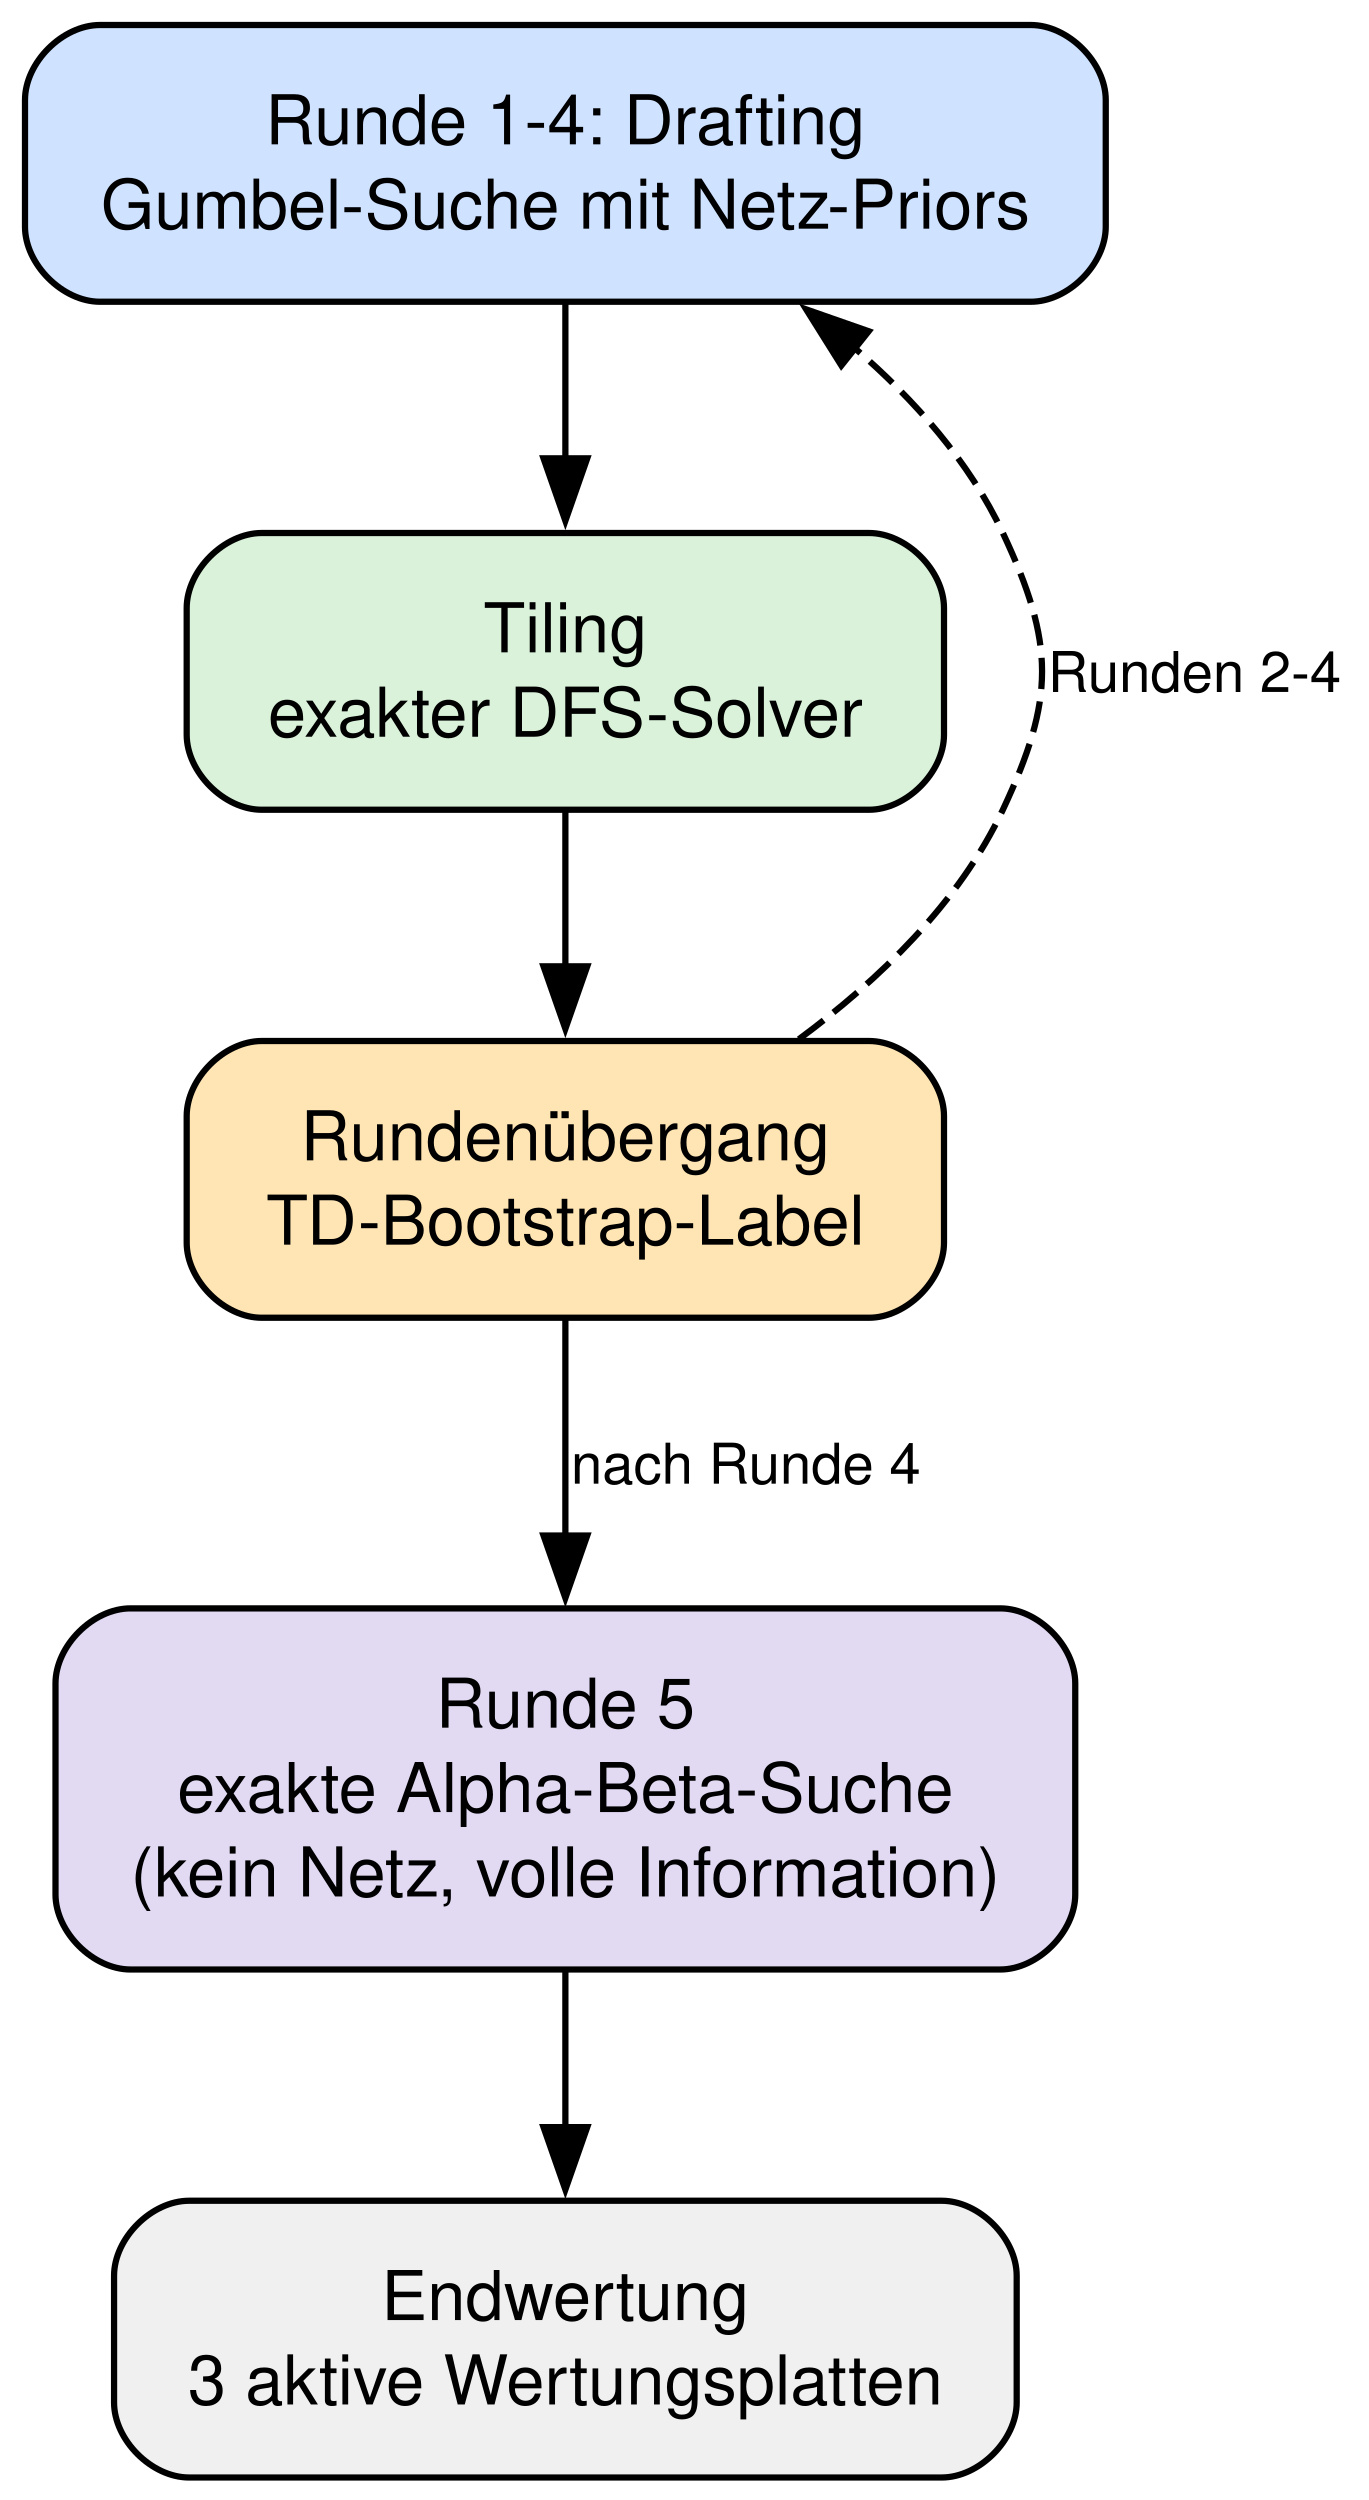
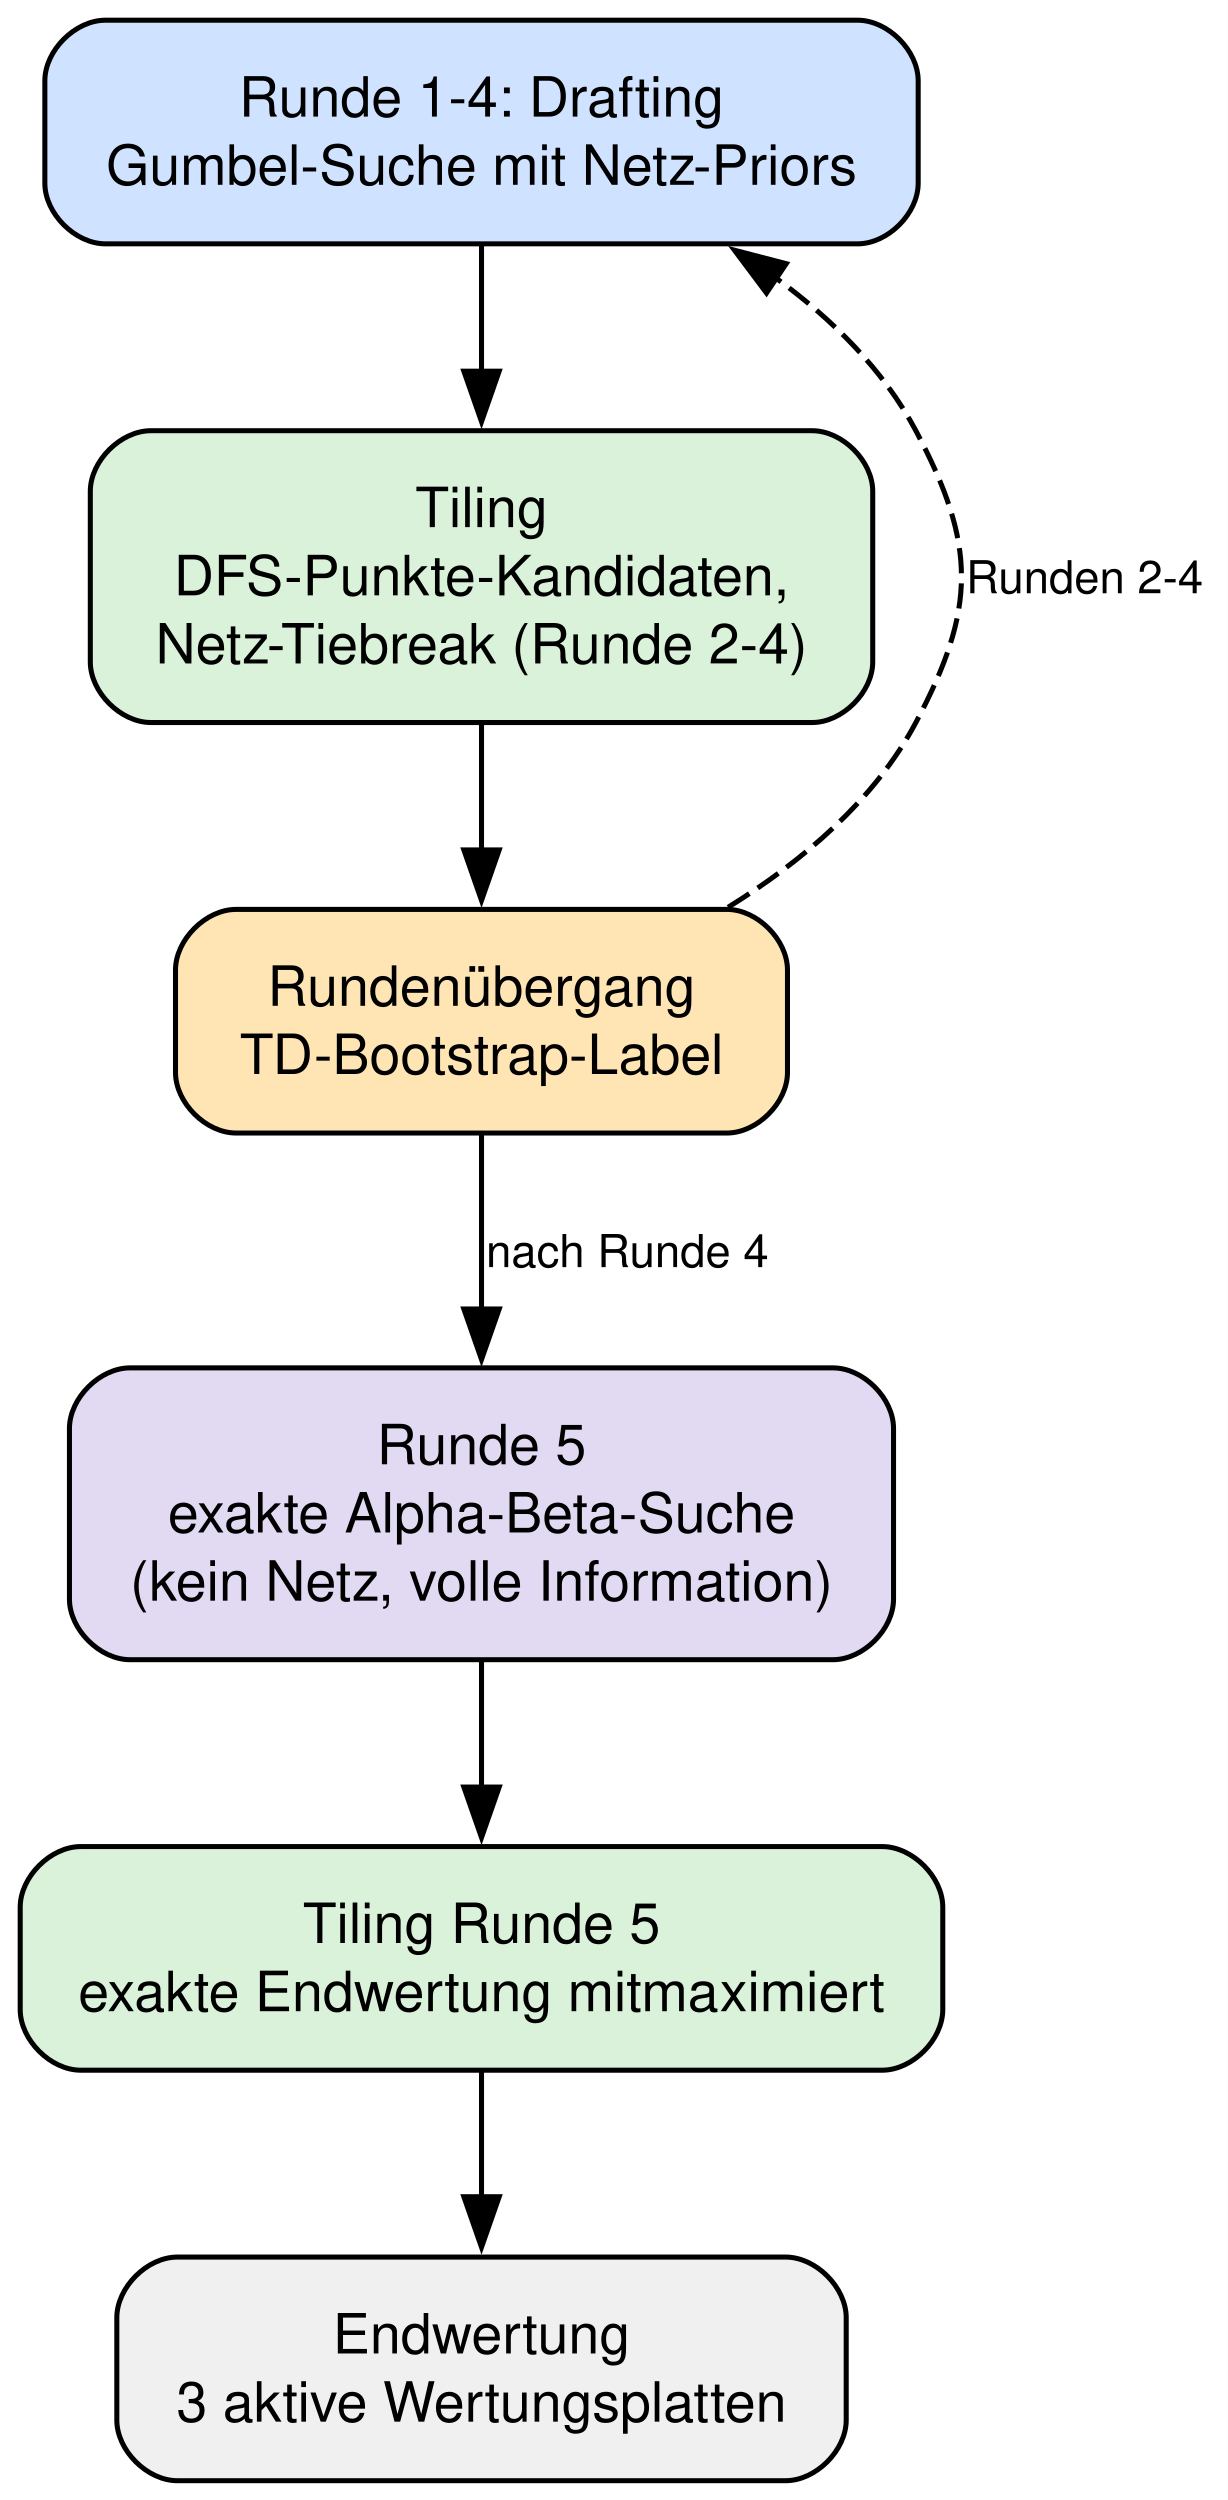
- <svg xmlns="http://www.w3.org/2000/svg" width="219pt" height="400pt" viewBox="0.00 0.00 219.00 400.00">
-   <g id="graph0" class="graph" transform="scale(1 1) rotate(0) translate(4 396.4)">
-     <polygon fill="white" stroke="none" points="-4,4 -4,-396.4 215.48,-396.4 215.48,4 -4,4" />
+ <svg xmlns="http://www.w3.org/2000/svg" width="243pt" height="495pt" viewBox="0.00 0.00 243.00 495.00">
+   <g id="graph0" class="graph" transform="scale(1 1) rotate(0) translate(4 491.18)">
+     <polygon fill="white" stroke="none" points="-4,4 -4,-491.18 239.12,-491.18 239.12,4 -4,4" />
    <g id="node1" class="node">
-       <path fill="#cfe2ff" stroke="black" d="M160.92,-392.4C160.92,-392.4 12,-392.4 12,-392.4 6,-392.4 0,-386.4 0,-380.4 0,-380.4 0,-360.12 0,-360.12 0,-354.12 6,-348.12 12,-348.12 12,-348.12 160.92,-348.12 160.92,-348.12 166.92,-348.12 172.92,-354.12 172.92,-360.12 172.92,-360.12 172.92,-380.4 172.92,-380.4 172.92,-386.4 166.92,-392.4 160.92,-392.4" />
-       <text xml:space="preserve" text-anchor="middle" x="86.46" y="-373.31" font-family="Helvetica,sans-Serif" font-size="11.00">Runde 1-4: Drafting</text>
-       <text xml:space="preserve" text-anchor="middle" x="86.46" y="-359.81" font-family="Helvetica,sans-Serif" font-size="11.00">Gumbel-Suche mit Netz-Priors</text>
+       <path fill="#cfe2ff" stroke="black" d="M165.8,-487.18C165.8,-487.18 16.88,-487.18 16.88,-487.18 10.88,-487.18 4.88,-481.18 4.88,-475.18 4.88,-475.18 4.88,-454.9 4.88,-454.9 4.88,-448.9 10.88,-442.9 16.88,-442.9 16.88,-442.9 165.8,-442.9 165.8,-442.9 171.8,-442.9 177.8,-448.9 177.8,-454.9 177.8,-454.9 177.8,-475.18 177.8,-475.18 177.8,-481.18 171.8,-487.18 165.8,-487.18" />
+       <text xml:space="preserve" text-anchor="middle" x="91.34" y="-468.09" font-family="Helvetica,sans-Serif" font-size="11.00">Runde 1-4: Drafting</text>
+       <text xml:space="preserve" text-anchor="middle" x="91.34" y="-454.59" font-family="Helvetica,sans-Serif" font-size="11.00">Gumbel-Suche mit Netz-Priors</text>
    </g>
    <g id="node2" class="node">
-       <path fill="#d9f2d9" stroke="black" d="M135.04,-311.12C135.04,-311.12 37.88,-311.12 37.88,-311.12 31.88,-311.12 25.87,-305.12 25.87,-299.12 25.87,-299.12 25.87,-278.84 25.87,-278.84 25.87,-272.84 31.87,-266.84 37.87,-266.84 37.87,-266.84 135.04,-266.84 135.04,-266.84 141.04,-266.84 147.04,-272.84 147.04,-278.84 147.04,-278.84 147.04,-299.12 147.04,-299.12 147.04,-305.12 141.04,-311.12 135.04,-311.12" />
-       <text xml:space="preserve" text-anchor="middle" x="86.46" y="-292.03" font-family="Helvetica,sans-Serif" font-size="11.00">Tiling</text>
-       <text xml:space="preserve" text-anchor="middle" x="86.46" y="-278.53" font-family="Helvetica,sans-Serif" font-size="11.00">exakter DFS-Solver</text>
+       <path fill="#d9f2d9" stroke="black" d="M156.8,-405.9C156.8,-405.9 25.88,-405.9 25.88,-405.9 19.88,-405.9 13.88,-399.9 13.88,-393.9 13.88,-393.9 13.88,-360.12 13.88,-360.12 13.88,-354.12 19.88,-348.12 25.88,-348.12 25.88,-348.12 156.8,-348.12 156.8,-348.12 162.8,-348.12 168.8,-354.12 168.8,-360.12 168.8,-360.12 168.8,-393.9 168.8,-393.9 168.8,-399.9 162.8,-405.9 156.8,-405.9" />
+       <text xml:space="preserve" text-anchor="middle" x="91.34" y="-386.81" font-family="Helvetica,sans-Serif" font-size="11.00">Tiling</text>
+       <text xml:space="preserve" text-anchor="middle" x="91.34" y="-373.31" font-family="Helvetica,sans-Serif" font-size="11.00">DFS-Punkte-Kandidaten,</text>
+       <text xml:space="preserve" text-anchor="middle" x="91.34" y="-359.81" font-family="Helvetica,sans-Serif" font-size="11.00">Netz-Tiebreak (Runde 2-4)</text>
    </g>
    <g id="edge1" class="edge">
-       <path fill="none" stroke="black" d="M86.46,-348.01C86.46,-340.35 86.46,-331.5 86.46,-323.06" />
-       <polygon fill="black" stroke="black" points="89.96,-323.07 86.46,-313.07 82.96,-323.07 89.96,-323.07" />
+       <path fill="none" stroke="black" d="M91.34,-442.77C91.34,-435.09 91.34,-426.16 91.34,-417.42" />
+       <polygon fill="black" stroke="black" points="94.84,-417.69 91.34,-407.69 87.84,-417.69 94.84,-417.69" />
    </g>
    <g id="node3" class="node">
-       <path fill="#ffe5b4" stroke="black" d="M135.04,-229.84C135.04,-229.84 37.88,-229.84 37.88,-229.84 31.88,-229.84 25.87,-223.84 25.87,-217.84 25.87,-217.84 25.87,-197.56 25.87,-197.56 25.87,-191.56 31.87,-185.56 37.87,-185.56 37.87,-185.56 135.04,-185.56 135.04,-185.56 141.04,-185.56 147.04,-191.56 147.04,-197.56 147.04,-197.56 147.04,-217.84 147.04,-217.84 147.04,-223.84 141.04,-229.84 135.04,-229.84" />
-       <text xml:space="preserve" text-anchor="middle" x="86.46" y="-210.75" font-family="Helvetica,sans-Serif" font-size="11.00">Rundenübergang</text>
-       <text xml:space="preserve" text-anchor="middle" x="86.46" y="-197.25" font-family="Helvetica,sans-Serif" font-size="11.00">TD-Bootstrap-Label</text>
+       <path fill="#ffe5b4" stroke="black" d="M139.92,-311.12C139.92,-311.12 42.75,-311.12 42.75,-311.12 36.75,-311.12 30.75,-305.12 30.75,-299.12 30.75,-299.12 30.75,-278.84 30.75,-278.84 30.75,-272.84 36.75,-266.84 42.75,-266.84 42.75,-266.84 139.92,-266.84 139.92,-266.84 145.92,-266.84 151.92,-272.84 151.92,-278.84 151.92,-278.84 151.92,-299.12 151.92,-299.12 151.92,-305.12 145.92,-311.12 139.92,-311.12" />
+       <text xml:space="preserve" text-anchor="middle" x="91.34" y="-292.03" font-family="Helvetica,sans-Serif" font-size="11.00">Rundenübergang</text>
+       <text xml:space="preserve" text-anchor="middle" x="91.34" y="-278.53" font-family="Helvetica,sans-Serif" font-size="11.00">TD-Bootstrap-Label</text>
    </g>
    <g id="edge2" class="edge">
-       <path fill="none" stroke="black" d="M86.46,-266.73C86.46,-259.07 86.46,-250.22 86.46,-241.78" />
-       <polygon fill="black" stroke="black" points="89.96,-241.79 86.46,-231.79 82.96,-241.79 89.96,-241.79" />
+       <path fill="none" stroke="black" d="M91.34,-347.84C91.34,-339.78 91.34,-330.93 91.34,-322.62" />
+       <polygon fill="black" stroke="black" points="94.84,-322.9 91.34,-312.9 87.84,-322.9 94.84,-322.9" />
    </g>
    <g id="edge3" class="edge">
-       <path fill="none" stroke="black" stroke-dasharray="5,2" d="M123.81,-230.12C136.62,-239.58 149.48,-251.97 156.46,-266.84 164.82,-284.66 164.82,-293.3 156.46,-311.12 151.12,-322.51 142.32,-332.44 132.75,-340.71" />
-       <polygon fill="black" stroke="black" points="130.62,-337.92 124.99,-346.9 134.99,-343.4 130.62,-337.92" />
-       <text xml:space="preserve" text-anchor="middle" x="187.11" y="-285.68" font-family="Helvetica,sans-Serif" font-size="9.00">Runden 2-4</text>
+       <path fill="none" stroke="black" stroke-dasharray="5,2" d="M140.16,-311.54C154.8,-320.59 169.14,-332.68 177.34,-348.12 189.38,-370.8 189.38,-383.22 177.34,-405.9 170.93,-417.96 160.78,-427.98 149.67,-436.1" />
+       <polygon fill="black" stroke="black" points="147.77,-433.16 141.42,-441.64 151.67,-438.97 147.77,-433.16" />
+       <text xml:space="preserve" text-anchor="middle" x="210.74" y="-373.71" font-family="Helvetica,sans-Serif" font-size="9.00">Runden 2-4</text>
    </g>
    <g id="node4" class="node">
-       <path fill="#e2d9f3" stroke="black" d="M156.04,-139.06C156.04,-139.06 16.88,-139.06 16.88,-139.06 10.88,-139.06 4.88,-133.06 4.88,-127.06 4.88,-127.06 4.88,-93.28 4.88,-93.28 4.88,-87.28 10.88,-81.28 16.88,-81.28 16.88,-81.28 156.04,-81.28 156.04,-81.28 162.04,-81.28 168.04,-87.28 168.04,-93.28 168.04,-93.28 168.04,-127.06 168.04,-127.06 168.04,-133.06 162.04,-139.06 156.04,-139.06" />
-       <text xml:space="preserve" text-anchor="middle" x="86.46" y="-119.97" font-family="Helvetica,sans-Serif" font-size="11.00">Runde 5</text>
-       <text xml:space="preserve" text-anchor="middle" x="86.46" y="-106.47" font-family="Helvetica,sans-Serif" font-size="11.00">exakte Alpha-Beta-Suche</text>
-       <text xml:space="preserve" text-anchor="middle" x="86.46" y="-92.97" font-family="Helvetica,sans-Serif" font-size="11.00">(kein Netz, volle Information)</text>
+       <path fill="#e2d9f3" stroke="black" d="M160.92,-220.34C160.92,-220.34 21.75,-220.34 21.75,-220.34 15.75,-220.34 9.75,-214.34 9.75,-208.34 9.75,-208.34 9.75,-174.56 9.75,-174.56 9.75,-168.56 15.75,-162.56 21.75,-162.56 21.75,-162.56 160.92,-162.56 160.92,-162.56 166.92,-162.56 172.92,-168.56 172.92,-174.56 172.92,-174.56 172.92,-208.34 172.92,-208.34 172.92,-214.34 166.92,-220.34 160.92,-220.34" />
+       <text xml:space="preserve" text-anchor="middle" x="91.34" y="-201.25" font-family="Helvetica,sans-Serif" font-size="11.00">Runde 5</text>
+       <text xml:space="preserve" text-anchor="middle" x="91.34" y="-187.75" font-family="Helvetica,sans-Serif" font-size="11.00">exakte Alpha-Beta-Suche</text>
+       <text xml:space="preserve" text-anchor="middle" x="91.34" y="-174.25" font-family="Helvetica,sans-Serif" font-size="11.00">(kein Netz, volle Information)</text>
    </g>
    <g id="edge4" class="edge">
-       <path fill="none" stroke="black" d="M86.46,-185.5C86.46,-175.17 86.46,-162.41 86.46,-150.39" />
-       <polygon fill="black" stroke="black" points="89.96,-150.72 86.46,-140.72 82.96,-150.72 89.96,-150.72" />
-       <text xml:space="preserve" text-anchor="middle" x="115.33" y="-159.01" font-family="Helvetica,sans-Serif" font-size="9.00">nach Runde 4</text>
+       <path fill="none" stroke="black" d="M91.34,-266.78C91.34,-256.45 91.34,-243.69 91.34,-231.67" />
+       <polygon fill="black" stroke="black" points="94.84,-232 91.34,-222 87.84,-232 94.84,-232" />
+       <text xml:space="preserve" text-anchor="middle" x="120.21" y="-240.29" font-family="Helvetica,sans-Serif" font-size="9.00">nach Runde 4</text>
    </g>
    <g id="node5" class="node">
-       <path fill="#f0f0f0" stroke="black" d="M146.67,-44.28C146.67,-44.28 26.25,-44.28 26.25,-44.28 20.25,-44.28 14.25,-38.28 14.25,-32.28 14.25,-32.28 14.25,-12 14.25,-12 14.25,-6 20.25,0 26.25,0 26.25,0 146.67,0 146.67,0 152.67,0 158.67,-6 158.67,-12 158.67,-12 158.67,-32.28 158.67,-32.28 158.67,-38.28 152.67,-44.28 146.67,-44.28" />
-       <text xml:space="preserve" text-anchor="middle" x="86.46" y="-25.19" font-family="Helvetica,sans-Serif" font-size="11.00">Endwertung</text>
-       <text xml:space="preserve" text-anchor="middle" x="86.46" y="-11.69" font-family="Helvetica,sans-Serif" font-size="11.00">3 aktive Wertungsplatten</text>
+       <path fill="#d9f2d9" stroke="black" d="M170.67,-125.56C170.67,-125.56 12,-125.56 12,-125.56 6,-125.56 0,-119.56 0,-113.56 0,-113.56 0,-93.28 0,-93.28 0,-87.28 6,-81.28 12,-81.28 12,-81.28 170.67,-81.28 170.67,-81.28 176.67,-81.28 182.67,-87.28 182.67,-93.28 182.67,-93.28 182.67,-113.56 182.67,-113.56 182.67,-119.56 176.67,-125.56 170.67,-125.56" />
+       <text xml:space="preserve" text-anchor="middle" x="91.34" y="-106.47" font-family="Helvetica,sans-Serif" font-size="11.00">Tiling Runde 5</text>
+       <text xml:space="preserve" text-anchor="middle" x="91.34" y="-92.97" font-family="Helvetica,sans-Serif" font-size="11.00">exakte Endwertung mitmaximiert</text>
    </g>
    <g id="edge5" class="edge">
-       <path fill="none" stroke="black" d="M86.46,-81C86.46,-72.94 86.46,-64.09 86.46,-55.78" />
-       <polygon fill="black" stroke="black" points="89.96,-56.06 86.46,-46.06 82.96,-56.06 89.96,-56.06" />
+       <path fill="none" stroke="black" d="M91.34,-162.28C91.34,-154.22 91.34,-145.37 91.34,-137.06" />
+       <polygon fill="black" stroke="black" points="94.84,-137.34 91.34,-127.34 87.84,-137.34 94.84,-137.34" />
+     </g>
+     <g id="node6" class="node">
+       <path fill="#f0f0f0" stroke="black" d="M151.55,-44.28C151.55,-44.28 31.12,-44.28 31.12,-44.28 25.12,-44.28 19.13,-38.28 19.13,-32.28 19.13,-32.28 19.13,-12 19.13,-12 19.13,-6 25.13,0 31.13,0 31.13,0 151.55,0 151.55,0 157.55,0 163.55,-6 163.55,-12 163.55,-12 163.55,-32.28 163.55,-32.28 163.55,-38.28 157.55,-44.28 151.55,-44.28" />
+       <text xml:space="preserve" text-anchor="middle" x="91.34" y="-25.19" font-family="Helvetica,sans-Serif" font-size="11.00">Endwertung</text>
+       <text xml:space="preserve" text-anchor="middle" x="91.34" y="-11.69" font-family="Helvetica,sans-Serif" font-size="11.00">3 aktive Wertungsplatten</text>
+     </g>
+     <g id="edge6" class="edge">
+       <path fill="none" stroke="black" d="M91.34,-81.17C91.34,-73.51 91.34,-64.66 91.34,-56.22" />
+       <polygon fill="black" stroke="black" points="94.84,-56.23 91.34,-46.23 87.84,-56.23 94.84,-56.23" />
    </g>
  </g>
</svg>
